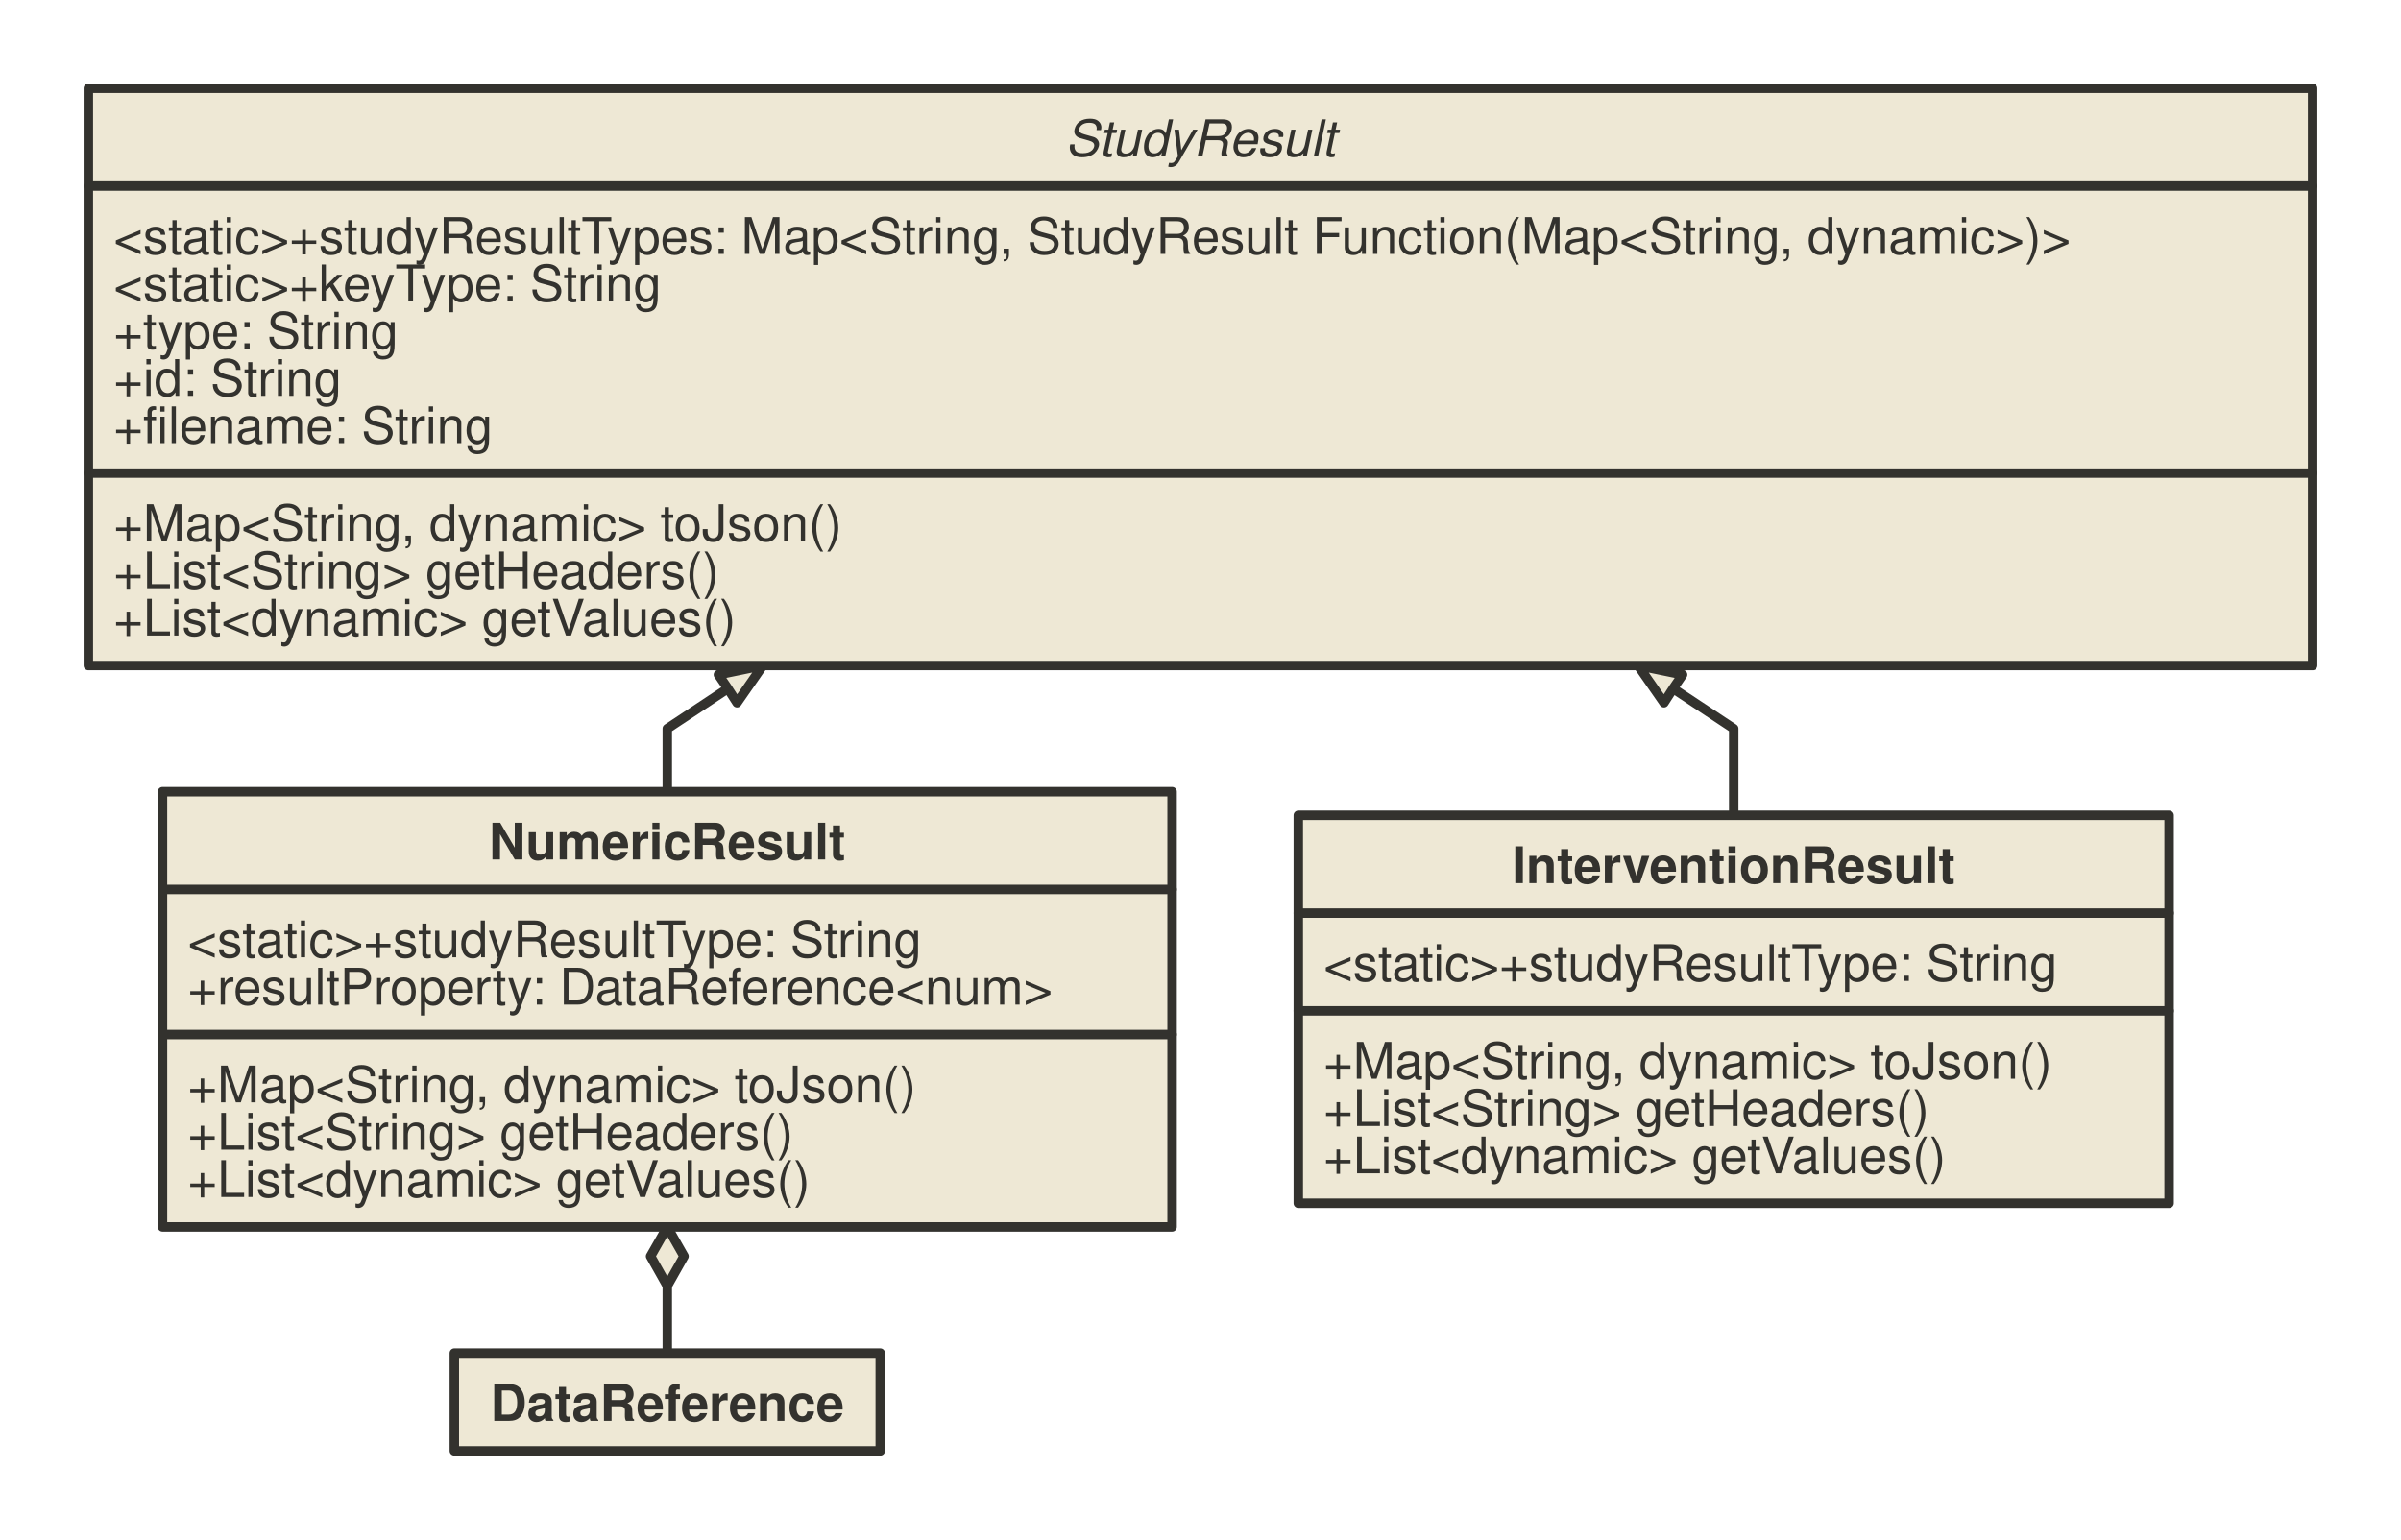
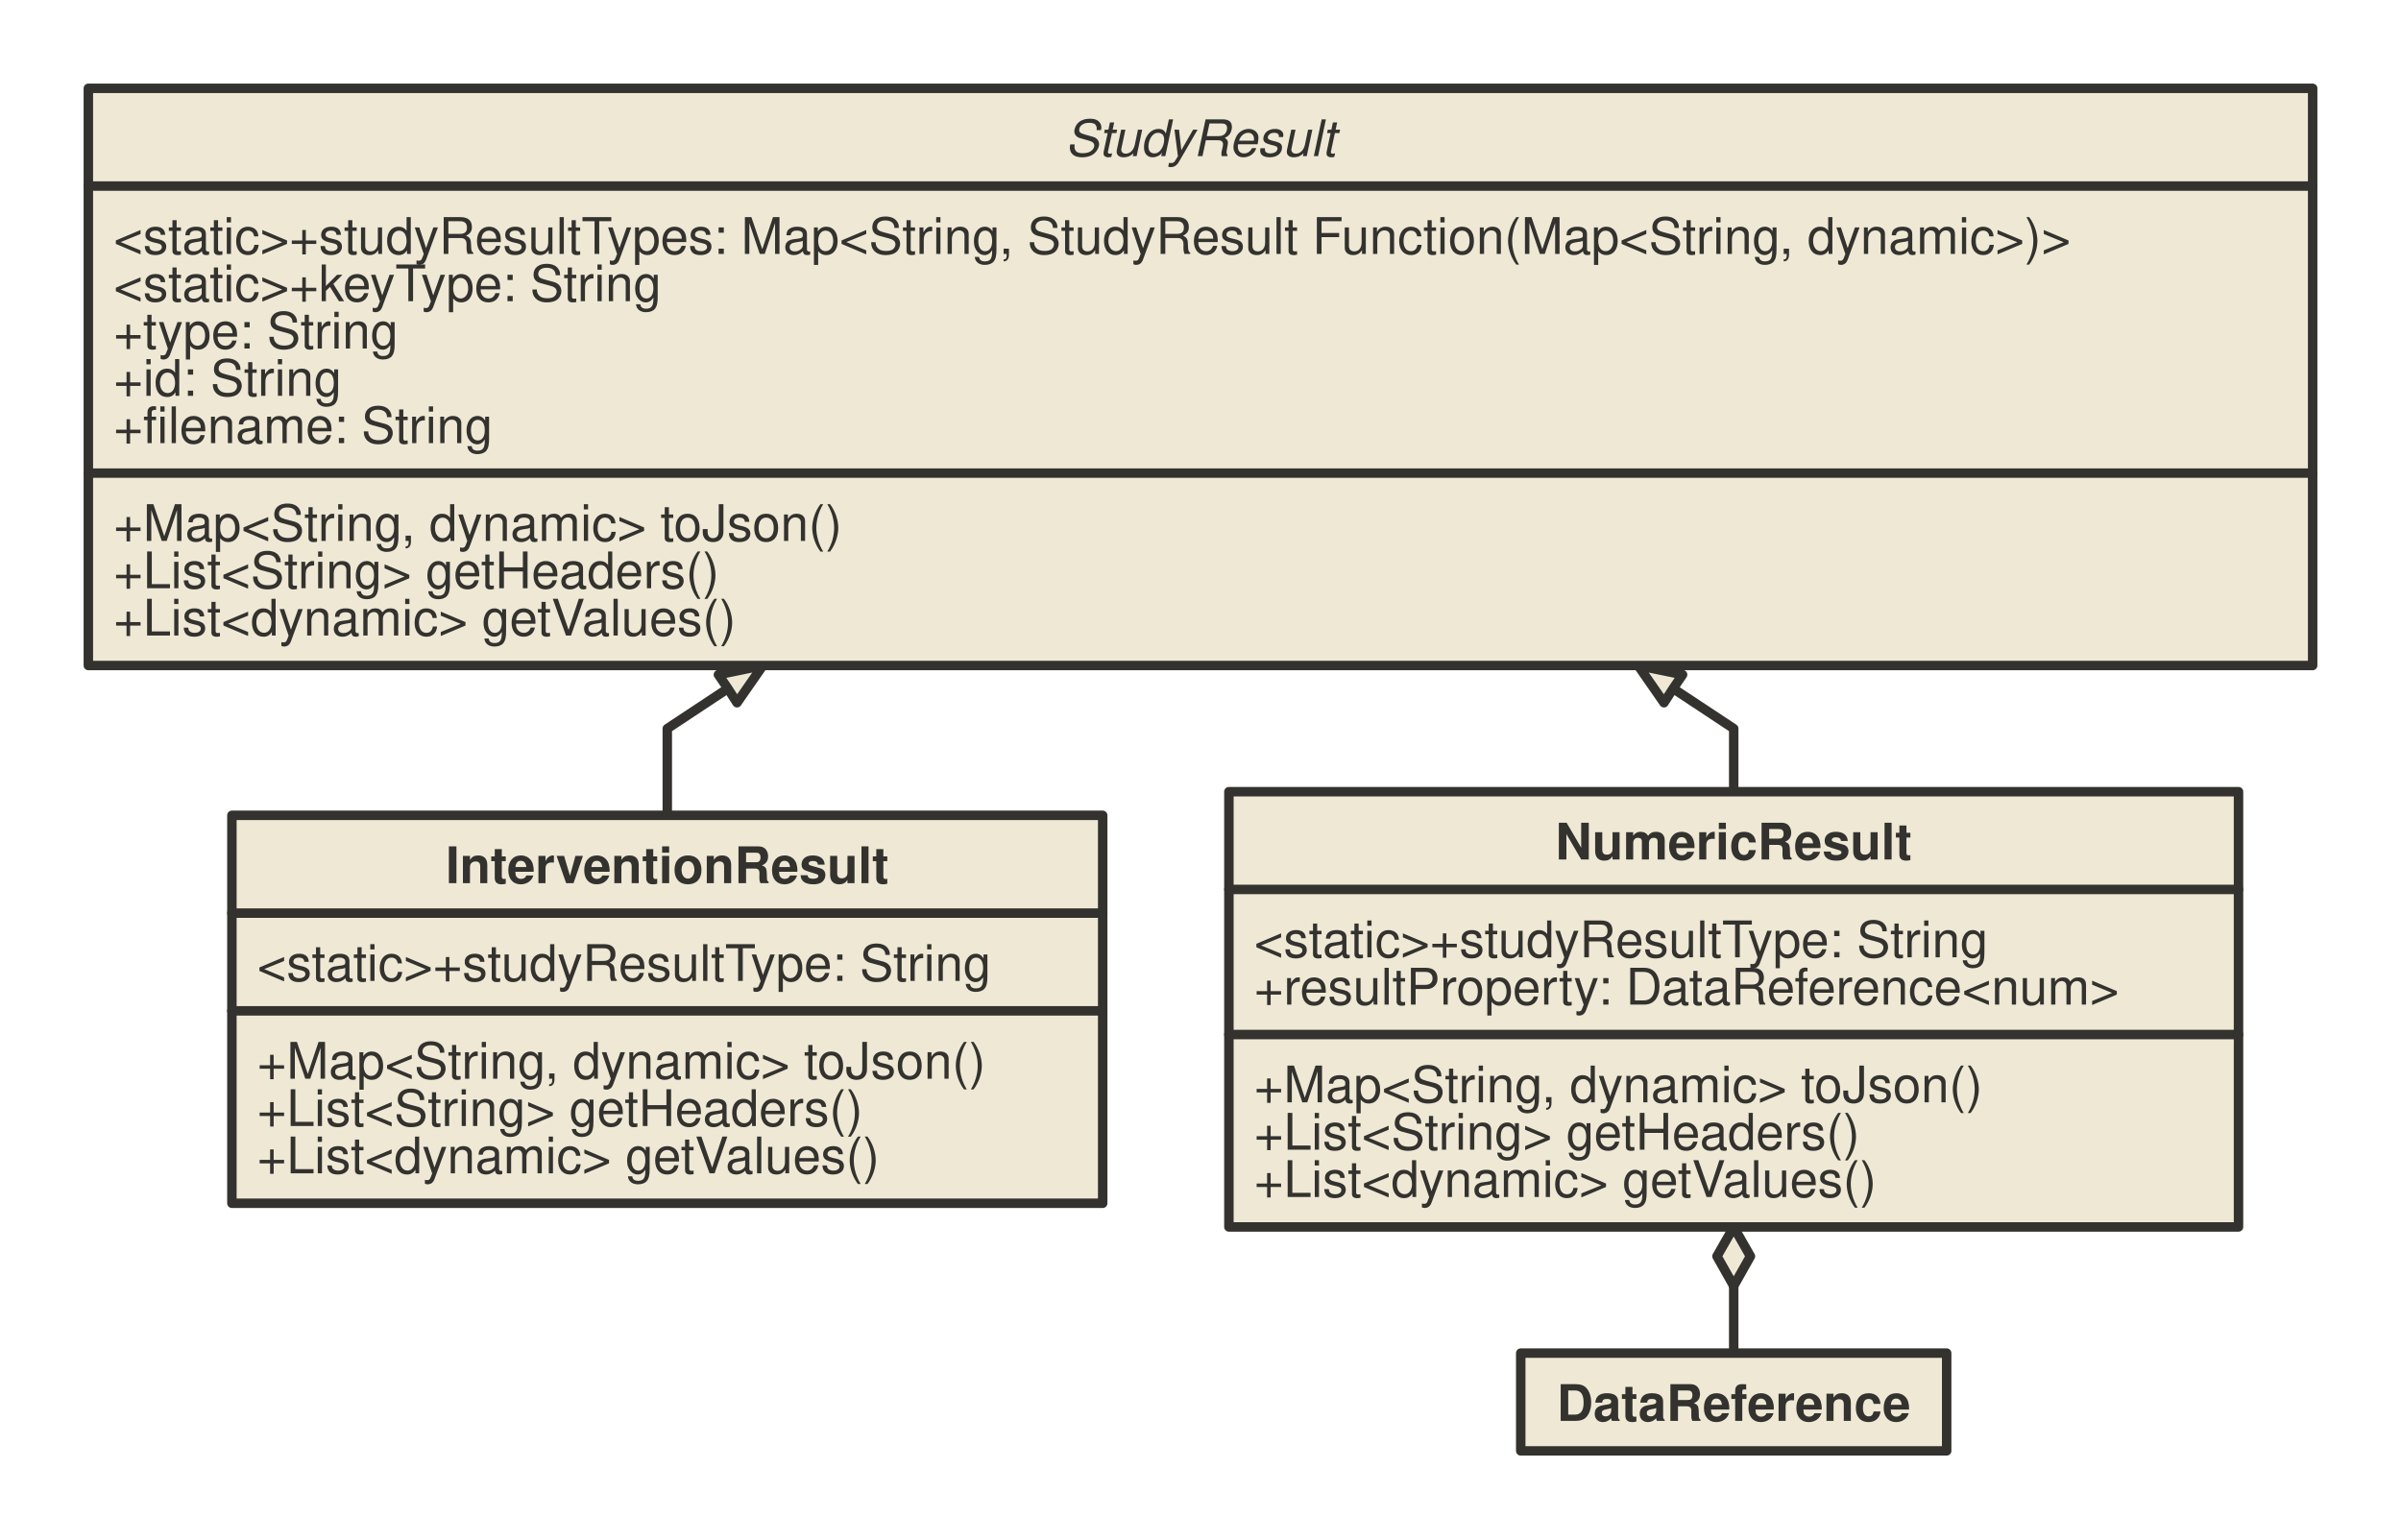
<svg xmlns="http://www.w3.org/2000/svg" version="1.1" baseProfile="full" width="761.0" height="488.0" viewbox="0 0 761 488">
-   <g stroke-width="1.0" text-align="left" font="12pt Helvetica, Arial, sans-serif" font-size="12pt" font-family="Helvetica" font-weight="normal" font-style="normal">
+   <g stroke-width="1.0" text-align="left" font="12pt Helvetica, Arial, sans-serif" font-size="12pt" font-family="Helvetica" font-weight="bold" font-style="normal">
    <g font-family="Helvetica" font-size="12pt" font-weight="bold" font-style="normal" stroke-width="3.0" stroke-linejoin="round" stroke-linecap="round" stroke="#33322E">
      <g stroke="transparent" fill="transparent">
        <rect x="0.0" y="0.0" height="488.0" width="761.0" stroke="none" />
      </g>
      <g transform="translate(8, 8)" fill="#33322E">
        <g transform="translate(20, 20)" fill="#eee8d5" font-family="Helvetica" font-size="12pt" font-weight="normal" font-style="normal">
-           <path d="M183.5 379.7 L183.5 381 L183.5 401 L183.5 401.0 " fill="none" />
+           <path d="M202.7 190.3 L183.5 203 L183.5 230.5 L183.5 230.5 " fill="none" />
+           <path d="M205.6 194.8 L202.7 190.3 L199.7 185.9 L213.8 183.0 Z" />
+           <path d="M521.5 379.7 L521.5 381 L521.5 401 L521.5 401.0 " fill="none" />
          <g fill="#eee8d5">
-             <path d="M188.8 370.3 L183.5 379.7 L178.2 370.3 L183.5 361.0 Z" />
+             <path d="M526.8 370.3 L521.5 379.7 L516.2 370.3 L521.5 361.0 Z" />
          </g>
-           <path d="M202.7 190.3 L183.5 203 L183.5 223 L183.5 223.0 " fill="none" />
-           <path d="M205.6 194.8 L202.7 190.3 L199.7 185.9 L213.8 183.0 Z" />
-           <path d="M502.3 190.3 L521.5 203 L521.5 230.5 L521.5 230.5 " fill="none" />
+           <path d="M502.3 190.3 L521.5 203 L521.5 223 L521.5 223.0 " fill="none" />
          <path d="M505.3 185.9 L502.3 190.3 L499.4 194.8 L491.2 183.0 Z" />
          <g data-name="StudyResult">
            <g fill="#eee8d5" stroke="#33322E" data-name="StudyResult">
              <rect x="0.0" y="0.0" height="183.0" width="705.0" data-name="StudyResult" />
              <path d="M0.0 31.0 L705.0 31.0" fill="none" data-name="StudyResult" />
              <path d="M0.0 122.0 L705.0 122.0" fill="none" data-name="StudyResult" />
            </g>
            <g transform="translate(0, 0)" font-family="Helvetica" font-size="12pt" font-weight="normal" font-style="italic" data-name="StudyResult">
              <g transform="translate(8, 8)" fill="#33322E" text-align="center" data-name="StudyResult">
                <text x="344.5" y="13.5" stroke="none" text-anchor="middle" data-name="StudyResult">StudyResult</text>
              </g>
            </g>
            <g transform="translate(0, 31)" font-family="Helvetica" font-size="12pt" font-weight="normal" font-style="normal" data-name="StudyResult">
              <g transform="translate(8, 8)" fill="#33322E" text-align="left" data-name="StudyResult">
                <text x="0.0" y="13.5" stroke="none" data-name="StudyResult">&lt;static&gt;+studyResultTypes: Map&lt;String, StudyResult Function(Map&lt;String, dynamic&gt;)&gt;</text>
                <text x="0.0" y="28.5" stroke="none" data-name="StudyResult">&lt;static&gt;+keyType: String</text>
                <text x="0.0" y="43.5" stroke="none" data-name="StudyResult">+type: String</text>
                <text x="0.0" y="58.5" stroke="none" data-name="StudyResult">+id: String</text>
                <text x="0.0" y="73.5" stroke="none" data-name="StudyResult">+filename: String</text>
              </g>
            </g>
            <g transform="translate(0, 122)" font-family="Helvetica" font-size="12pt" font-weight="normal" font-style="normal" data-name="StudyResult">
              <g transform="translate(8, 8)" fill="#33322E" text-align="left" data-name="StudyResult">
                <text x="0.0" y="13.5" stroke="none" data-name="StudyResult">+Map&lt;String, dynamic&gt; toJson()</text>
                <text x="0.0" y="28.5" stroke="none" data-name="StudyResult">+List&lt;String&gt; getHeaders()</text>
                <text x="0.0" y="43.5" stroke="none" data-name="StudyResult">+List&lt;dynamic&gt; getValues()</text>
              </g>
            </g>
          </g>
+           <g data-name="InterventionResult">
+             <g fill="#eee8d5" stroke="#33322E" data-name="InterventionResult">
+               <rect x="45.5" y="230.5" height="123.0" width="276.0" data-name="InterventionResult" />
+               <path d="M45.5 261.5 L321.5 261.5" fill="none" data-name="InterventionResult" />
+               <path d="M45.5 292.5 L321.5 292.5" fill="none" data-name="InterventionResult" />
+             </g>
+             <g transform="translate(45.5, 230.5)" font-family="Helvetica" font-size="12pt" font-weight="bold" font-style="normal" data-name="InterventionResult">
+               <g transform="translate(8, 8)" fill="#33322E" text-align="center" data-name="InterventionResult">
+                 <text x="130.0" y="13.5" stroke="none" text-anchor="middle" data-name="InterventionResult">InterventionResult</text>
+               </g>
+             </g>
+             <g transform="translate(45.5, 261.5)" font-family="Helvetica" font-size="12pt" font-weight="normal" font-style="normal" data-name="InterventionResult">
+               <g transform="translate(8, 8)" fill="#33322E" text-align="left" data-name="InterventionResult">
+                 <text x="0.0" y="13.5" stroke="none" data-name="InterventionResult">&lt;static&gt;+studyResultType: String</text>
+               </g>
+             </g>
+             <g transform="translate(45.5, 292.5)" font-family="Helvetica" font-size="12pt" font-weight="normal" font-style="normal" data-name="InterventionResult">
+               <g transform="translate(8, 8)" fill="#33322E" text-align="left" data-name="InterventionResult">
+                 <text x="0.0" y="13.5" stroke="none" data-name="InterventionResult">+Map&lt;String, dynamic&gt; toJson()</text>
+                 <text x="0.0" y="28.5" stroke="none" data-name="InterventionResult">+List&lt;String&gt; getHeaders()</text>
+                 <text x="0.0" y="43.5" stroke="none" data-name="InterventionResult">+List&lt;dynamic&gt; getValues()</text>
+               </g>
+             </g>
+           </g>
          <g data-name="NumericResult">
            <g fill="#eee8d5" stroke="#33322E" data-name="NumericResult">
-               <rect x="23.5" y="223.0" height="138.0" width="320.0" data-name="NumericResult" />
-               <path d="M23.5 254.0 L343.5 254.0" fill="none" data-name="NumericResult" />
-               <path d="M23.5 300.0 L343.5 300.0" fill="none" data-name="NumericResult" />
+               <rect x="361.5" y="223.0" height="138.0" width="320.0" data-name="NumericResult" />
+               <path d="M361.5 254.0 L681.5 254.0" fill="none" data-name="NumericResult" />
+               <path d="M361.5 300.0 L681.5 300.0" fill="none" data-name="NumericResult" />
            </g>
-             <g transform="translate(23.5, 223)" font-family="Helvetica" font-size="12pt" font-weight="bold" font-style="normal" data-name="NumericResult">
+             <g transform="translate(361.5, 223)" font-family="Helvetica" font-size="12pt" font-weight="bold" font-style="normal" data-name="NumericResult">
              <g transform="translate(8, 8)" fill="#33322E" text-align="center" data-name="NumericResult">
                <text x="152.0" y="13.5" stroke="none" text-anchor="middle" data-name="NumericResult">NumericResult</text>
              </g>
            </g>
-             <g transform="translate(23.5, 254)" font-family="Helvetica" font-size="12pt" font-weight="normal" font-style="normal" data-name="NumericResult">
+             <g transform="translate(361.5, 254)" font-family="Helvetica" font-size="12pt" font-weight="normal" font-style="normal" data-name="NumericResult">
              <g transform="translate(8, 8)" fill="#33322E" text-align="left" data-name="NumericResult">
                <text x="0.0" y="13.5" stroke="none" data-name="NumericResult">&lt;static&gt;+studyResultType: String</text>
                <text x="0.0" y="28.5" stroke="none" data-name="NumericResult">+resultProperty: DataReference&lt;num&gt;</text>
              </g>
            </g>
-             <g transform="translate(23.5, 300)" font-family="Helvetica" font-size="12pt" font-weight="normal" font-style="normal" data-name="NumericResult">
+             <g transform="translate(361.5, 300)" font-family="Helvetica" font-size="12pt" font-weight="normal" font-style="normal" data-name="NumericResult">
              <g transform="translate(8, 8)" fill="#33322E" text-align="left" data-name="NumericResult">
                <text x="0.0" y="13.5" stroke="none" data-name="NumericResult">+Map&lt;String, dynamic&gt; toJson()</text>
                <text x="0.0" y="28.5" stroke="none" data-name="NumericResult">+List&lt;String&gt; getHeaders()</text>
                <text x="0.0" y="43.5" stroke="none" data-name="NumericResult">+List&lt;dynamic&gt; getValues()</text>
              </g>
            </g>
          </g>
          <g data-name="DataReference">
            <g fill="#eee8d5" stroke="#33322E" data-name="DataReference">
-               <rect x="116.0" y="401.0" height="31.0" width="135.0" data-name="DataReference" />
+               <rect x="454.0" y="401.0" height="31.0" width="135.0" data-name="DataReference" />
            </g>
-             <g transform="translate(116, 401)" font-family="Helvetica" font-size="12pt" font-weight="bold" font-style="normal" data-name="DataReference">
+             <g transform="translate(454, 401)" font-family="Helvetica" font-size="12pt" font-weight="bold" font-style="normal" data-name="DataReference">
              <g transform="translate(8, 8)" fill="#33322E" text-align="center" data-name="DataReference">
                <text x="59.5" y="13.5" stroke="none" text-anchor="middle" data-name="DataReference">DataReference</text>
-               </g>
-             </g>
-           </g>
-           <g data-name="InterventionResult">
-             <g fill="#eee8d5" stroke="#33322E" data-name="InterventionResult">
-               <rect x="383.5" y="230.5" height="123.0" width="276.0" data-name="InterventionResult" />
-               <path d="M383.5 261.5 L659.5 261.5" fill="none" data-name="InterventionResult" />
-               <path d="M383.5 292.5 L659.5 292.5" fill="none" data-name="InterventionResult" />
-             </g>
-             <g transform="translate(383.5, 230.5)" font-family="Helvetica" font-size="12pt" font-weight="bold" font-style="normal" data-name="InterventionResult">
-               <g transform="translate(8, 8)" fill="#33322E" text-align="center" data-name="InterventionResult">
-                 <text x="130.0" y="13.5" stroke="none" text-anchor="middle" data-name="InterventionResult">InterventionResult</text>
-               </g>
-             </g>
-             <g transform="translate(383.5, 261.5)" font-family="Helvetica" font-size="12pt" font-weight="normal" font-style="normal" data-name="InterventionResult">
-               <g transform="translate(8, 8)" fill="#33322E" text-align="left" data-name="InterventionResult">
-                 <text x="0.0" y="13.5" stroke="none" data-name="InterventionResult">&lt;static&gt;+studyResultType: String</text>
-               </g>
-             </g>
-             <g transform="translate(383.5, 292.5)" font-family="Helvetica" font-size="12pt" font-weight="normal" font-style="normal" data-name="InterventionResult">
-               <g transform="translate(8, 8)" fill="#33322E" text-align="left" data-name="InterventionResult">
-                 <text x="0.0" y="13.5" stroke="none" data-name="InterventionResult">+Map&lt;String, dynamic&gt; toJson()</text>
-                 <text x="0.0" y="28.5" stroke="none" data-name="InterventionResult">+List&lt;String&gt; getHeaders()</text>
-                 <text x="0.0" y="43.5" stroke="none" data-name="InterventionResult">+List&lt;dynamic&gt; getValues()</text>
              </g>
            </g>
          </g>
        </g>
      </g>
    </g>
  </g>
</svg>
